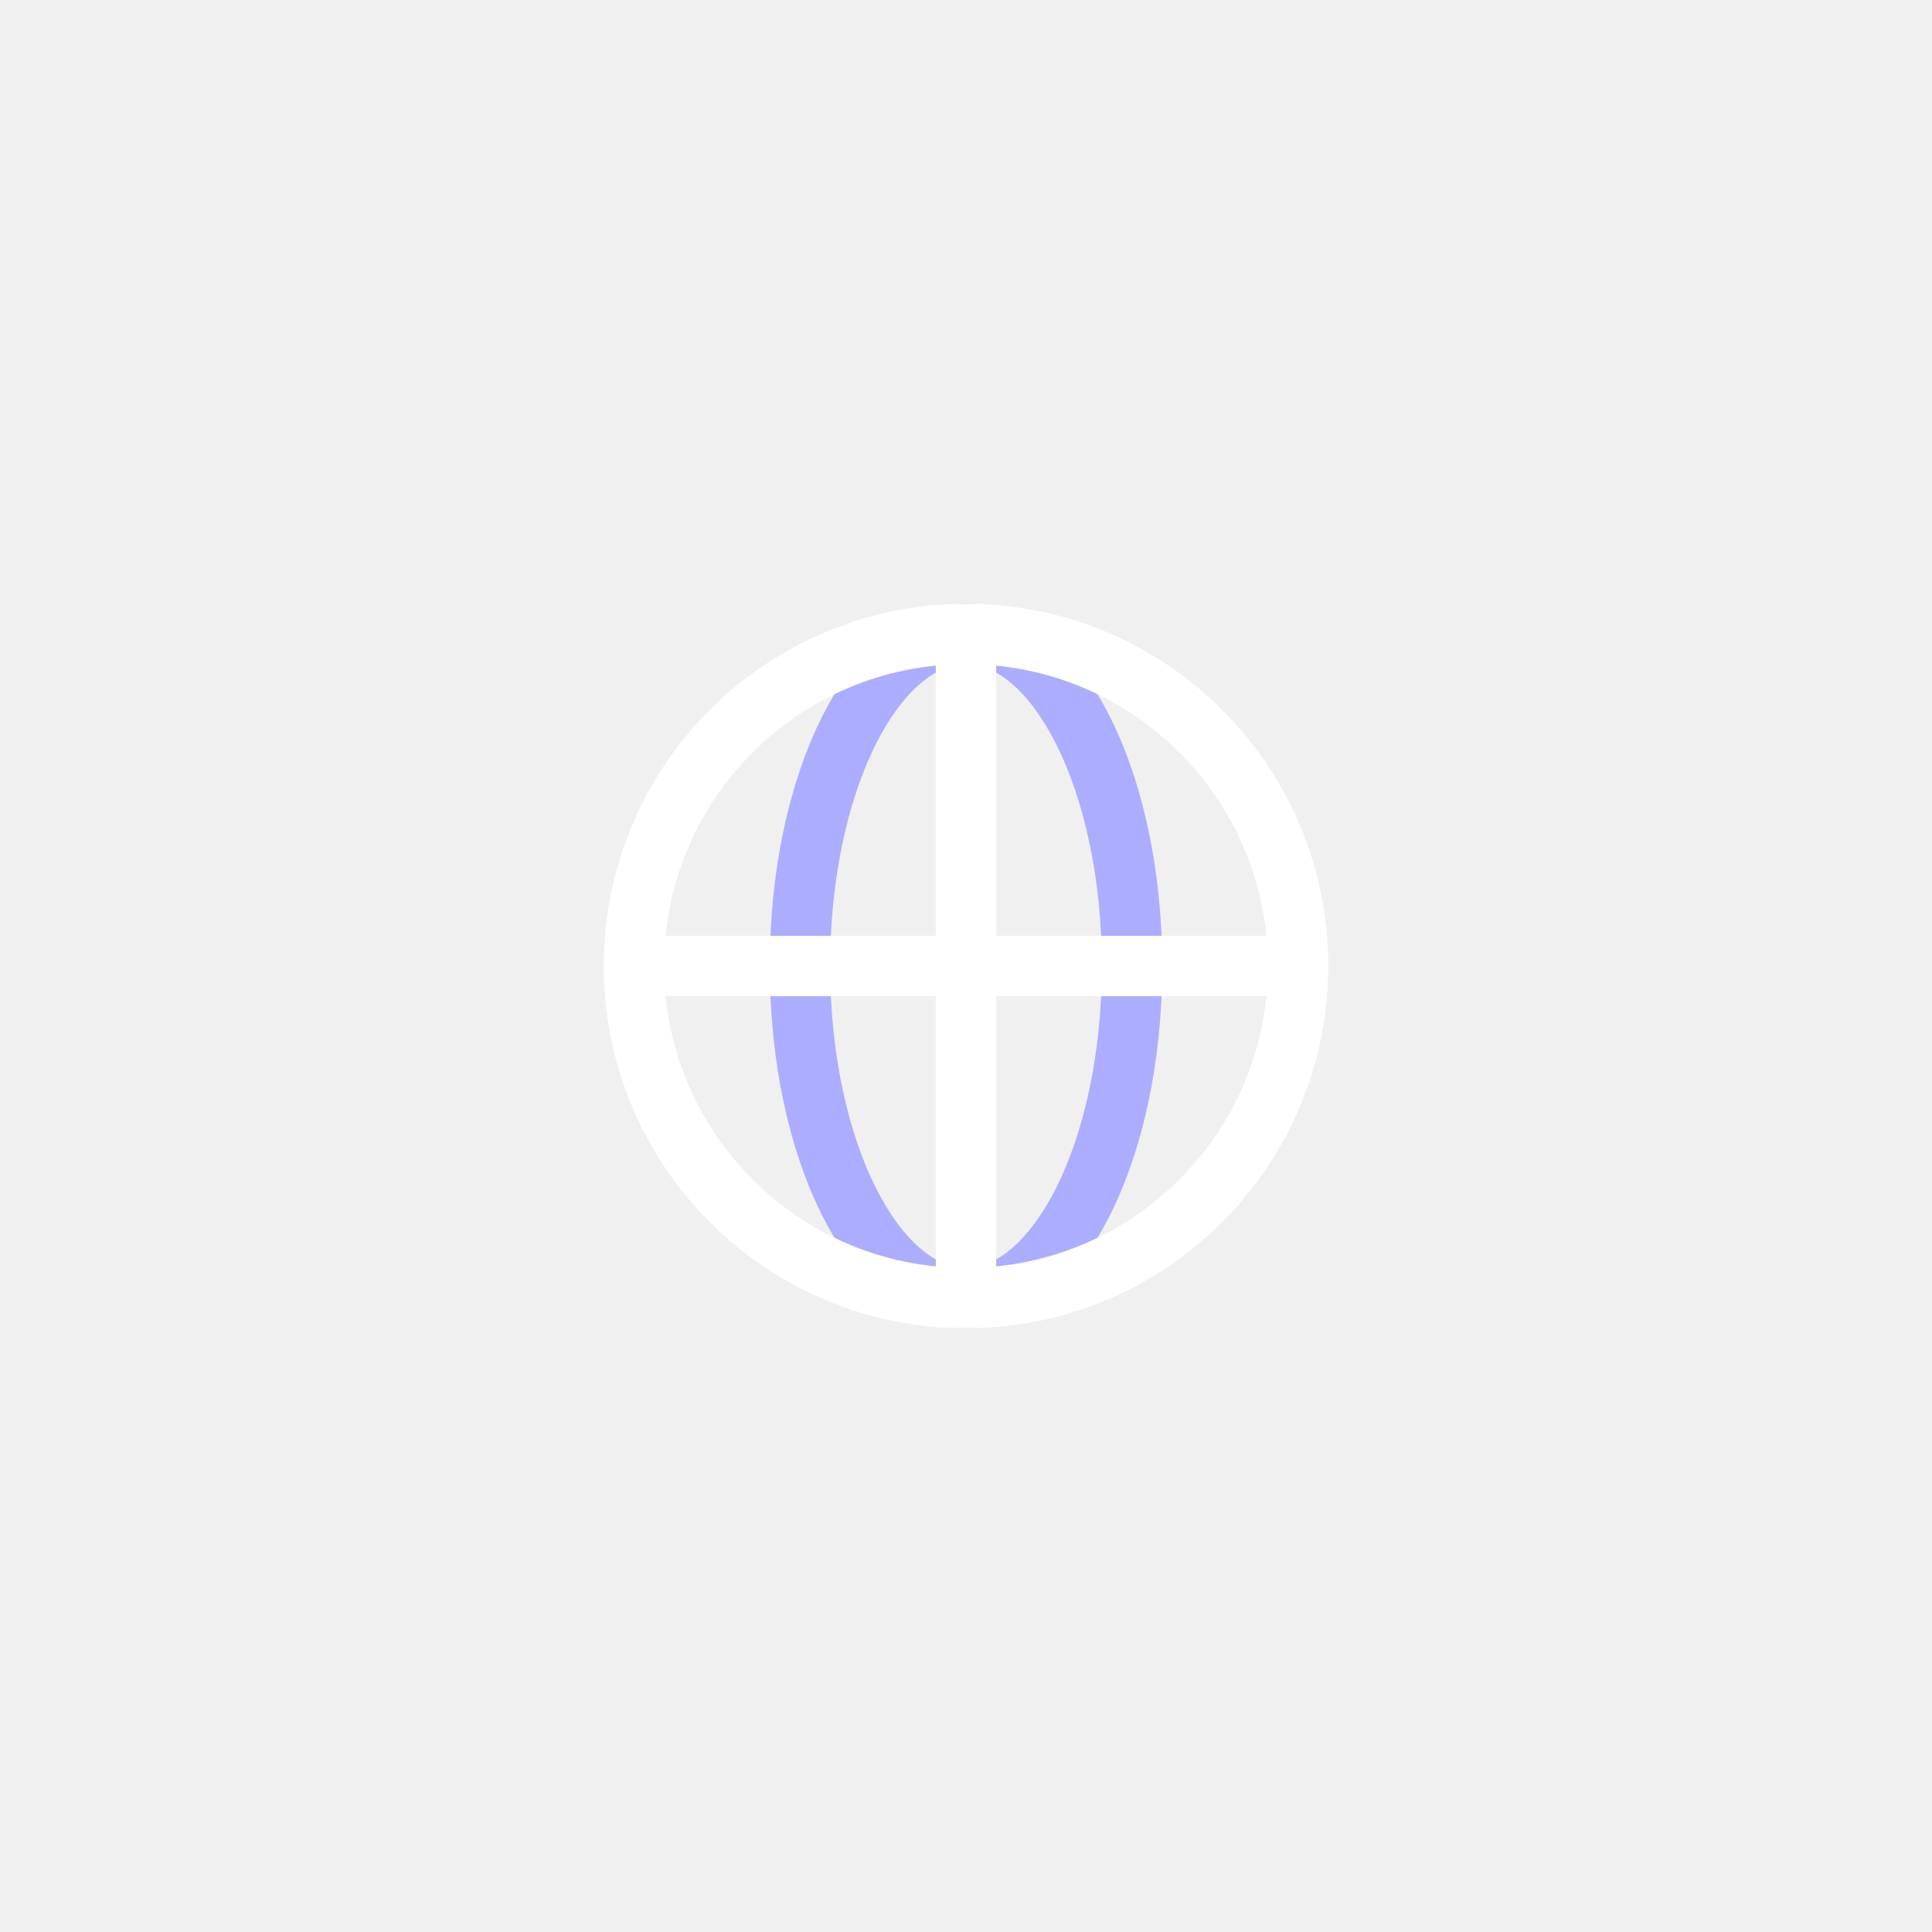
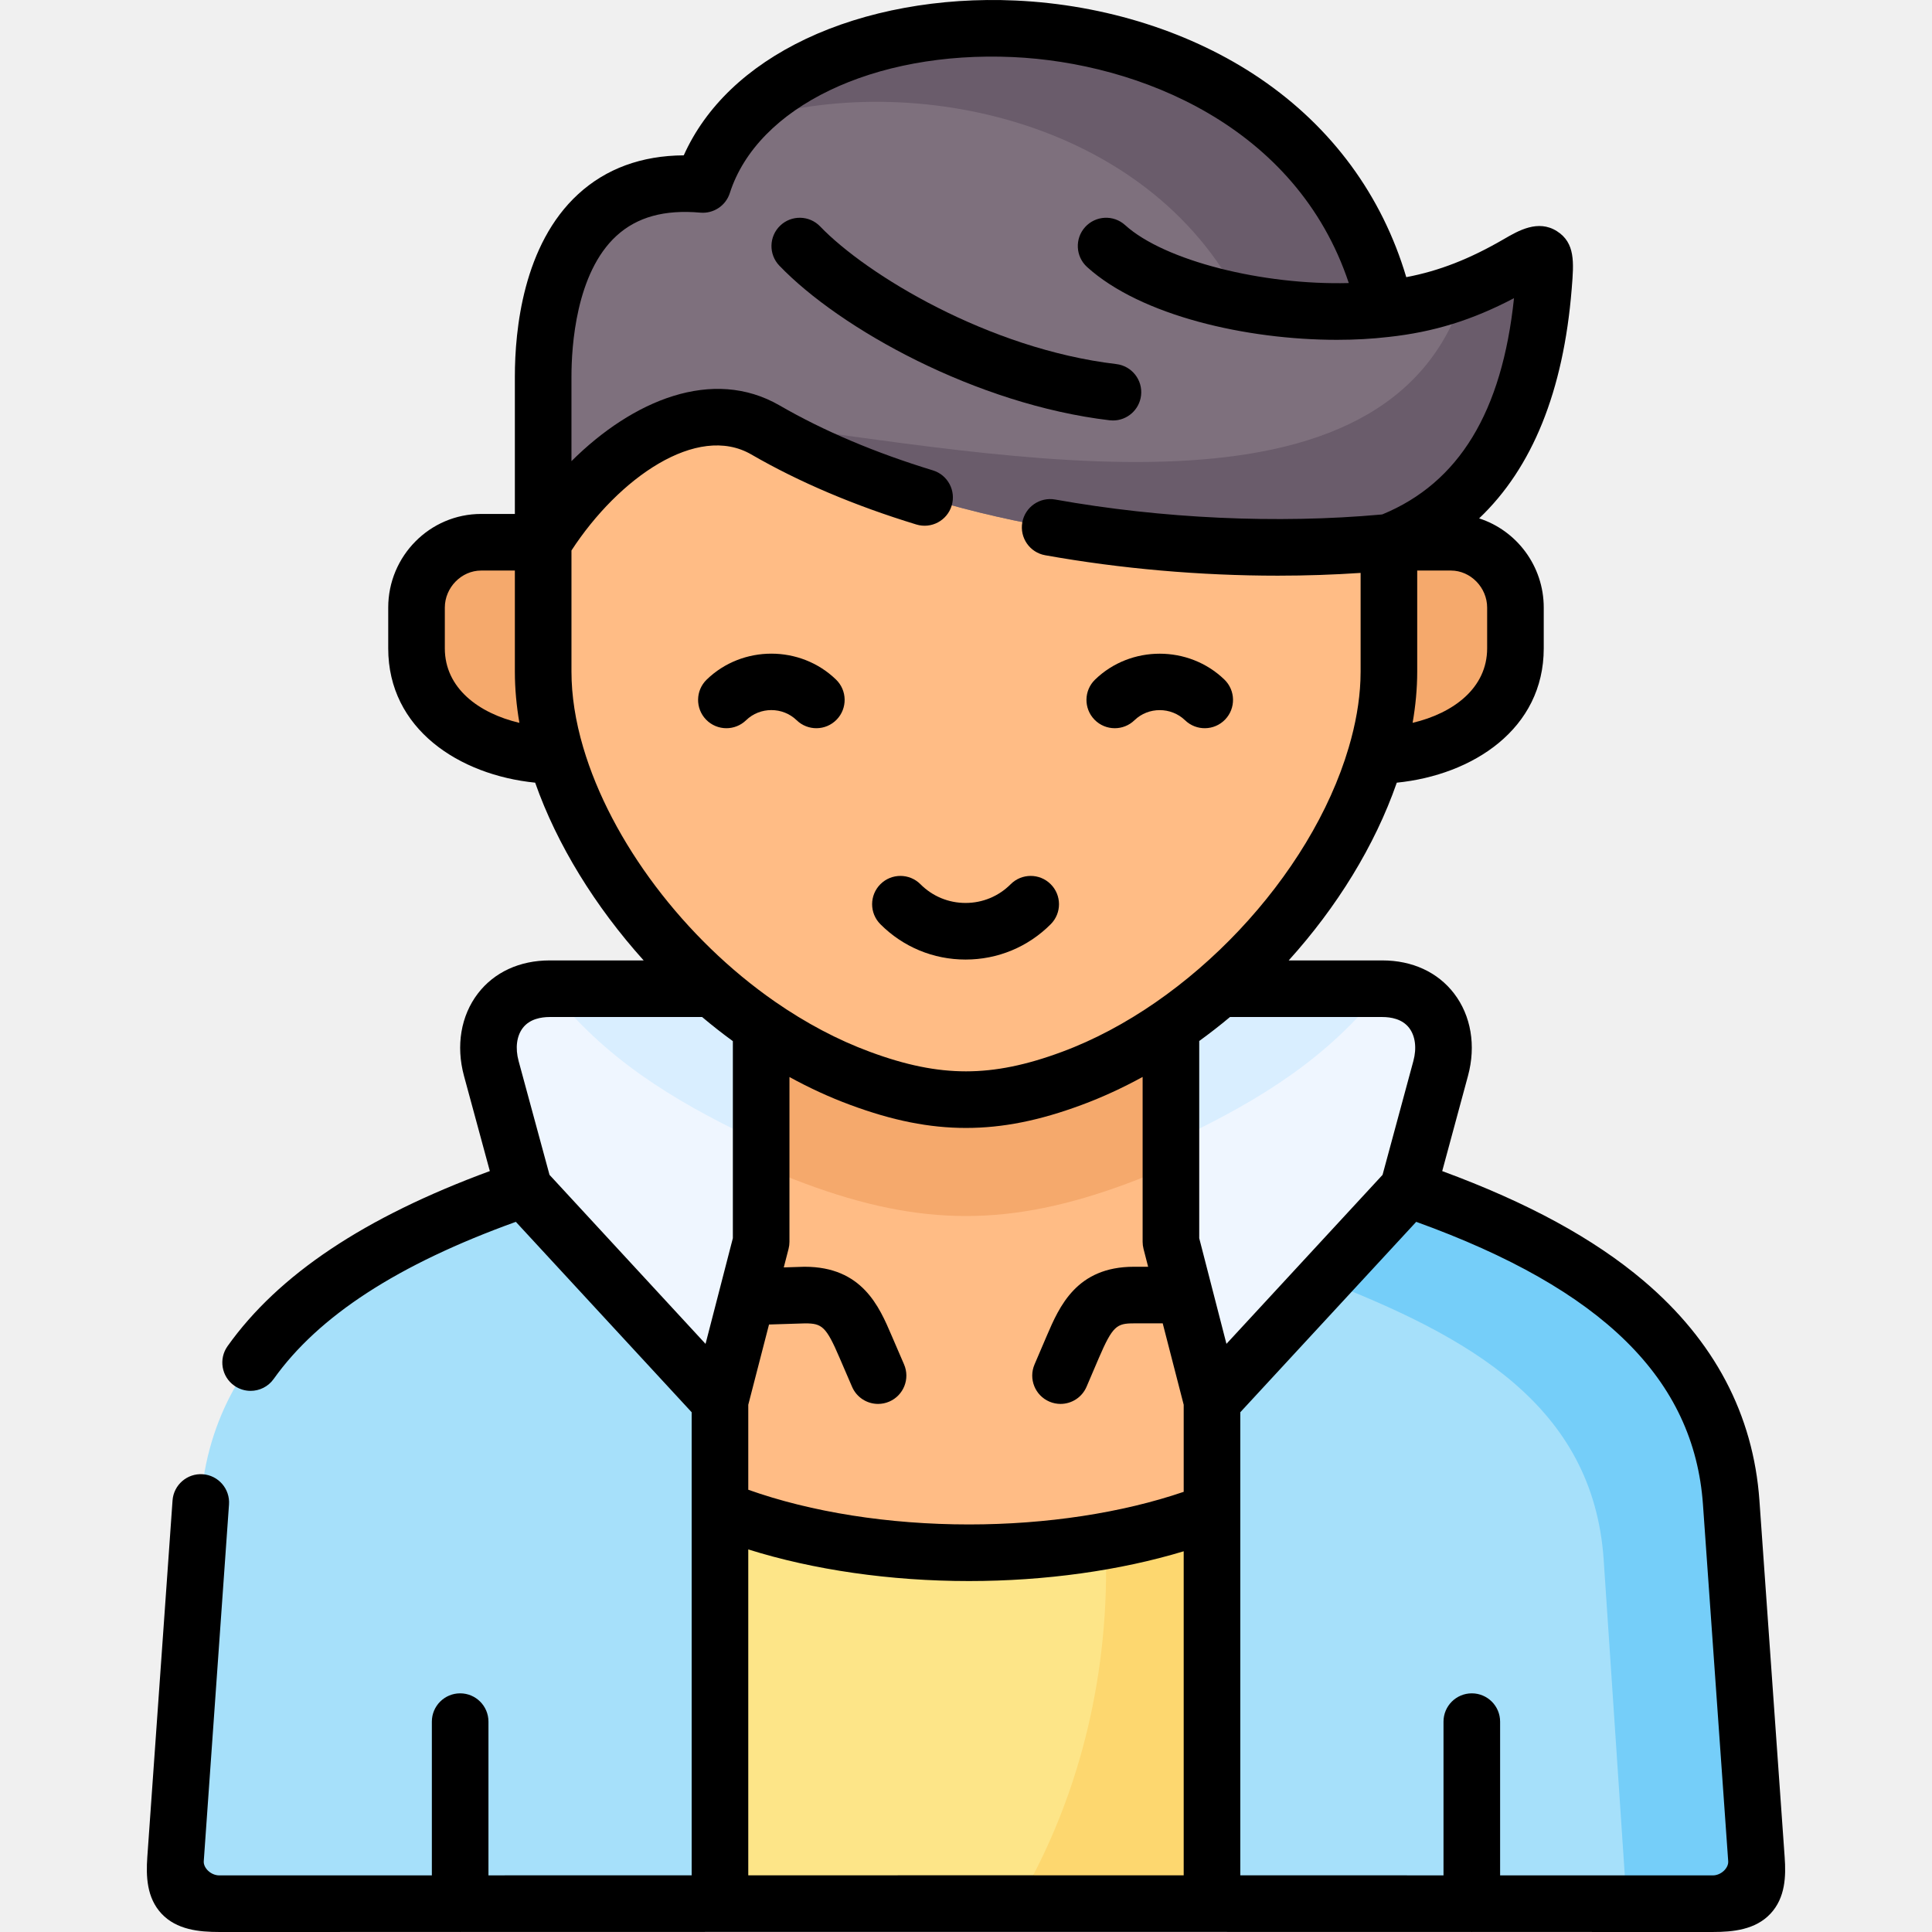
- <svg xmlns="http://www.w3.org/2000/svg" width="64" height="64">
-   <g stroke-width="2" fill="none" fill-rule="evenodd">
-     <ellipse stroke="#ACADFF" stroke-linecap="square" cx="32" cy="32" rx="5.5" ry="11" />
-     <path d="M32 21v22M21 32h22" stroke="#FFF" />
-     <circle stroke="#FFF" stroke-linecap="square" cx="32" cy="32" r="11" />
+ <svg xmlns="http://www.w3.org/2000/svg" id="Capa_1" enable-background="new 0 0 511.997 511.997" height="512" viewBox="0 0 511.997 511.997" width="512">
+   <g>
+     <g>
+       <path clip-rule="evenodd" d="m350.811 369.664 22.337-54.579 8.646-31.947c2.92-10.8-2.863-21.118-15.449-21.118h-43.171c-4.11 3.6-18.396 6.945-22.875 10.006v57.062l5.102 19.729 4.904 33.847z" fill="#eff6ff" fill-rule="evenodd" />
+     </g>
+     <g>
+       <path clip-rule="evenodd" d="m211.69 329.088v-20.24-36.822c-.198-.142-.397-.283-.624-.425-4.224-2.948-8.334-6.151-12.245-9.581h-53.149c-12.614 0-18.396 10.318-15.477 21.118l8.674 31.947 18.462 49.579 42 24.333 7.285-40.18 1.304-5.131z" fill="#eff6ff" fill-rule="evenodd" />
+     </g>
+     <g>
+       <path clip-rule="evenodd" d="m230.398 440.859-39.599-69.534-21.515-23.273-30.415-32.967c-42.604 14.599-82.458 37.871-85.661 83.112l-6.69 94.508c-.652 9.411 1.786 11.792 11.593 11.792h63.835l68.852-.028z" fill="#a6e0fa" fill-rule="evenodd" />
+     </g>
+     <g>
+       <path clip-rule="evenodd" d="m465.471 492.705-6.69-94.508c-3.203-45.241-43.057-68.514-85.633-83.112l-30.443 32.967-21.515 23.273-26.248 77.188 26.248 47.651v8.306l68.852.028h63.863c9.78-.001 12.246-2.382 11.566-11.793z" fill="#a6e0fa" fill-rule="evenodd" />
+     </g>
+     <g>
+       <path clip-rule="evenodd" d="m320.935 504.299-25.511-51.761 25.511-51.931v-29.452l-5.527-22.337-5.102-19.729v-78.832c-8.277 5.669-17.093 10.375-26.248 13.776-10.148 3.742-19.105 5.641-28.062 5.641s-17.915-1.899-28.062-5.641c-9.156-3.402-17.971-8.107-26.22-13.776v78.832l-5.102 19.729-5.811 22.507v28.658l33.477 50.741-33.477 53.745z" fill="#ffbc85" fill-rule="evenodd" />
+     </g>
+     <g>
+       <path clip-rule="evenodd" d="m160.998 171.962-17.055-28.262h-16.441c-9.411 0-17.121 7.909-17.121 17.32v10.8c0 18.312 18.255 28.205 36.991 28.403-2.238-7.568 13.626-28.261 13.626-28.261z" fill="#f5a96c" fill-rule="evenodd" />
+     </g>
+     <g>
+       <path clip-rule="evenodd" d="m364.616 200.224c18.737-.198 36.991-10.091 36.991-28.403v-10.8c0-9.411-7.682-17.32-17.093-17.32h-16.441l-21.561 31.296c.001 7.172 20.343 17.658 18.104 25.227z" fill="#f5a96c" fill-rule="evenodd" />
+     </g>
+     <g>
+       <path clip-rule="evenodd" d="m364.616 200.224c2.239-7.569 3.458-15.08 3.458-22.252v-34.271c-37.955-28.704-57.769-50.037-104.41-54.704-22.646-2.266-105.333-4.427-119.721 54.704v34.271c0 7.172 1.191 14.684 3.43 22.252 6.491 21.94 21.656 44.561 41.442 61.796 3.94 3.43 8.022 6.633 12.274 9.581 8.419 5.839 17.461 10.715 26.844 14.173 10.148 3.77 19.105 5.641 28.062 5.641s17.915-1.871 28.062-5.641c14.116-5.216 27.41-13.55 39.117-23.755 19.814-17.234 34.979-39.855 41.442-61.795z" fill="#ffbc85" fill-rule="evenodd" />
+     </g>
+     <g>
+       <path clip-rule="evenodd" d="m368.074 143.701c28.006-10.913 38.494-37.276 40.96-67.663.737-9.184.964-10.658-6.69-6.208-12.302 7.143-22.903 10.687-35.234 12.019-20.721-92.694-161.656-92.779-180.847-32.968-38.891-3.458-42.32 36.057-42.32 50.911v43.909c13.634-22.139 39.202-41.159 58.903-29.764 38.635 22.309 91.189 31.125 135.89 31.096 10.29 0 20.154-.454 29.338-1.332z" fill="#7e707d" fill-rule="evenodd" />
+     </g>
+     <g>
+       <path clip-rule="evenodd" d="m323.174 262.02h43.171c-14.541 18.425-32.286 29.339-53.375 39.459-.879.425-1.757.85-2.665 1.247v-30.699c.198-.142.397-.283.624-.425 4.223-2.949 8.333-6.152 12.245-9.582z" fill="#d9eeff" fill-rule="evenodd" />
+     </g>
+     <g>
+       <path clip-rule="evenodd" d="m188.815 262.02c-14.371 0-28.771 0-43.142 0 14.513 18.425 32.258 29.339 53.347 39.459.879.425 1.786.85 2.693 1.247v-30.699c-.227-.142-.425-.283-.624-.425-4.253-2.949-8.334-6.152-12.274-9.582z" fill="#d9eeff" fill-rule="evenodd" />
+     </g>
+     <g>
+       <path clip-rule="evenodd" d="m310.305 308.848v-36.822c-8.277 5.669-17.093 10.375-26.248 13.748-10.148 3.77-19.105 5.641-28.062 5.641s-17.915-1.871-28.062-5.641c-9.156-3.373-17.971-8.079-26.22-13.748v36.822c3.827 1.757 7.71 3.373 11.65 4.819 15.42 5.726 29.026 8.589 42.632 8.589s27.212-2.863 42.661-8.589c3.911-1.445 7.794-3.061 11.649-4.819z" fill="#f5a96c" fill-rule="evenodd" />
+     </g>
+     <g>
+       <path clip-rule="evenodd" d="m321.19 496.163v-95.557c-3.543 1.389-7.285 2.636-11.225 3.798-15.449 4.479-33.675 7.087-53.177 7.087-16.611 0-32.258-1.899-46.09-5.216-7.172-1.729-13.861-3.855-19.899-6.293v104.486h1.02 64.175 64.175 1.02v-8.305z" fill="#fde588" fill-rule="evenodd" />
+     </g>
+     <g>
+       <path clip-rule="evenodd" d="m321.19 496.163v-95.557c-3.543 1.389-7.285 2.636-11.225 3.798-5.357 1.559-11.055 2.863-17.008 3.94.113 2.551.17 5.131.17 7.71 0 32.91-8.702 63.411-23.499 88.413h50.541 1.02v-8.304z" fill="#fdd76f" fill-rule="evenodd" />
+     </g>
+     <g>
+       <path clip-rule="evenodd" d="m465.471 492.705-6.69-94.508c-3.203-45.241-43.057-68.514-85.633-83.112l-22.337 24.18c38.04 14.825 71.403 32.967 74.181 74.127l6.094 91.106h22.818c9.781-.001 12.247-2.382 11.567-11.793z" fill="#75cef9" fill-rule="evenodd" />
+     </g>
+     <g>
+       <path clip-rule="evenodd" d="m367.11 81.848c-18.651-83.452-134.756-91.843-171.719-49.04 43.568-14.91 108.792-1.928 133.594 47.311 12.642 2.438 26.277 3.118 38.125 1.729z" fill="#6a5c6b" fill-rule="evenodd" />
+     </g>
+     <g>
+       <path clip-rule="evenodd" d="m368.074 143.701c28.006-10.913 38.494-37.276 40.96-67.663.737-9.184.964-10.658-6.69-6.208-4.875 2.835-9.496 5.102-14.06 6.888-19.53 65.651-121.32 43.881-189.691 35.235 1.446.51 2.863 1.162 4.252 1.984 38.635 22.309 91.189 31.125 135.89 31.096 10.291 0 20.155-.454 29.339-1.332z" fill="#6a5c6b" fill-rule="evenodd" />
+     </g>
+     <g>
+       <path d="m187.278 180.1c-2.973 2.884-3.046 7.632-.162 10.605 1.471 1.517 3.426 2.278 5.384 2.278 1.881 0 3.764-.703 5.221-2.116 3.691-3.582 9.702-3.582 13.396 0 2.973 2.883 7.723 2.812 10.605-.163 2.884-2.973 2.811-7.722-.163-10.605-9.45-9.166-24.83-9.165-34.281.001z" />
+       <path d="m295.425 192.984c1.881 0 3.764-.703 5.221-2.116 3.686-3.575 9.701-3.568 13.407.011 2.98 2.877 7.729 2.795 10.605-.185 2.877-2.979 2.794-7.728-.186-10.605-9.467-9.142-24.839-9.135-34.271.011-2.974 2.884-3.046 7.632-.162 10.605 1.471 1.517 3.428 2.279 5.386 2.279z" />
+       <path d="m255.881 239.29c-4.518 0-8.763-1.761-11.951-4.96-2.925-2.934-7.673-2.94-10.607-.016-2.933 2.925-2.94 7.673-.016 10.607 6.024 6.042 14.041 9.369 22.575 9.369 8.533 0 16.55-3.328 22.573-9.37 2.925-2.933 2.917-7.682-.017-10.606-2.934-2.925-7.682-2.918-10.606.017-3.189 3.198-7.433 4.959-11.951 4.959z" />
+       <path d="m472.952 492.176-6.689-94.537c-1.611-22.737-11.935-42.323-30.685-58.214-13.219-11.204-30.74-20.744-53.379-29.074l6.835-25.255c2.157-7.982.813-15.931-3.688-21.81-4.328-5.653-11.076-8.766-19.002-8.766h-24.828c12.715-14.061 22.806-30.329 28.646-47.104 20.145-2.029 38.944-14.22 38.944-35.594v-10.8c0-11.058-7.205-20.448-17.125-23.646 14.103-13.388 22.334-33.705 24.527-60.737l.032-.396c.534-6.645.957-11.893-3.967-14.994-4.987-3.143-10.196-.114-13.996 2.096-9.072 5.268-17.122 8.436-25.904 10.107-6.41-21.612-19.688-39.709-38.702-52.634-18.031-12.258-41.076-19.601-64.886-20.68-20.072-.911-39.786 2.705-55.53 10.173-15.475 7.341-26.551 17.935-32.353 30.856-11.195.072-20.578 3.511-27.953 10.259-14.622 13.379-16.805 36.045-16.805 48.365v36.409h-8.941c-13.576 0-24.621 11.134-24.621 24.82v10.8c0 21.373 18.796 33.563 38.94 35.594 5.754 16.382 15.901 32.828 28.755 47.105h-24.905c-7.941 0-14.7 3.116-19.032 8.773-4.499 5.877-5.842 13.823-3.683 21.811l6.853 25.24c-33.239 12.237-56.015 27.451-69.503 46.398-2.402 3.375-1.614 8.057 1.76 10.459 1.319.939 2.838 1.391 4.343 1.391 2.344 0 4.653-1.096 6.116-3.151 11.909-16.729 32.935-30.374 64.178-41.642l46.594 50.461v122.719l-53.852.008v-40.736c0-4.142-3.358-7.5-7.5-7.5s-7.5 3.358-7.5 7.5v40.738l-56.335.008c-2.214 0-4.237-1.957-4.112-3.763l6.689-94.536c.292-4.132-2.82-7.718-6.952-8.011-4.125-.287-7.718 2.82-8.011 6.952l-6.69 94.547c-.348 5.023-.173 10.728 3.764 14.947 3.999 4.286 9.984 4.863 15.312 4.863l63.653-.009c.061.001.12.009.181.009s.121-.008.182-.009l133.865-.019 133.867.019c.061.001.12.009.182.009.061 0 .12-.008.181-.009l63.683.009c5.327 0 11.312-.58 15.311-4.877 3.938-4.232 4.098-9.934 3.736-14.942zm-355.07-320.355v-10.8c0-5.323 4.406-9.82 9.621-9.82h8.941v26.771c0 4.544.43 9.111 1.203 13.589-10.846-2.551-19.765-9.25-19.765-19.74zm276.225-10.801v10.8c0 10.488-8.912 17.185-19.753 19.737.781-4.475 1.22-9.042 1.22-13.586v-26.771h8.94c5.201.001 9.593 4.498 9.593 9.82zm-239.542 37.076c-2.071-7.001-3.122-13.772-3.122-20.125v-32.093c12.518-19.225 33.308-33.743 47.646-25.451 12.665 7.33 27.383 13.577 43.747 18.569 3.965 1.208 8.154-1.024 9.362-4.985 1.208-3.962-1.023-8.153-4.985-9.362-15.271-4.659-28.935-10.447-40.612-17.205-17.761-10.272-38.979-1.339-55.158 14.763v-22.416c0-7.932 1.163-27.445 11.931-37.298 5.441-4.979 12.71-6.988 22.225-6.141 3.497.308 6.735-1.84 7.806-5.18 7.345-22.893 38.195-37.703 75-36.05 33.294 1.509 75.175 18.231 89.037 59.889-22.762.603-48.81-5.874-59.278-15.361-3.068-2.781-7.812-2.548-10.594.521-2.781 3.069-2.548 7.812.521 10.594 14.244 12.908 42.293 19.292 66.213 19.292 4.737 0 9.316-.252 13.59-.752.007-.001.014 0 .021-.001.017-.002.033-.004.05-.006.008-.001.016-.001.023-.002.003 0 .005-.001.008-.001 11.877-1.292 22.084-4.421 33.229-10.276-3.166 30.16-14.595 48.931-34.864 57.287-.105.017-.213.028-.317.049-27.49 2.494-58.121 1.09-86.421-3.977-4.072-.726-7.974 1.984-8.704 6.061-.729 4.078 1.983 7.975 6.062 8.705 20.019 3.583 41.165 5.414 61.669 5.414 7.422 0 14.754-.249 21.924-.732v26.146c0 .786-.017 1.58-.05 2.381-.231 5.606-1.271 11.563-3.102 17.75-10.073 34.159-42.023 68.073-75.979 80.642-9.495 3.528-17.582 5.171-25.45 5.171-7.867 0-15.954-1.643-25.468-5.178-8.482-3.127-16.949-7.601-25.163-13.298-23.972-16.635-43.436-42.439-50.797-67.344zm39.647 130.039-7.236 28.005-41.35-44.792-8.19-30.167c-.929-3.435-.522-6.631 1.115-8.77 1.83-2.39 4.883-2.892 7.122-2.892h40.394c2.651 2.233 5.368 4.369 8.146 6.391v52.225zm119.478 168.842-57.697-.008-57.695.008v-86.367c17.292 5.433 37.636 8.382 58.489 8.382 20.198 0 39.988-2.775 56.902-7.89v85.875zm0-101.629c-16.367 5.586-36.339 8.644-56.902 8.644-21.251 0-41.787-3.253-58.489-9.196v-22.517l5.497-21.273 9.567-.301c4.442.012 5.552.75 9.156 9.189l3.288 7.625c1.223 2.836 3.987 4.532 6.891 4.532.991 0 1.999-.198 2.966-.615 3.804-1.64 5.558-6.053 3.917-9.857l-3.278-7.602c-3.294-7.712-7.805-18.274-23.054-18.274-.079 0-.157.001-.236.004l-5.308.167 1.269-4.911c.158-.613.238-1.244.238-1.876v-43.665c5.319 2.909 10.703 5.39 16.108 7.382 11.221 4.168 20.968 6.11 30.674 6.11 9.707 0 19.454-1.941 30.666-6.107 5.475-2.027 10.873-4.523 16.146-7.409v43.689c0 .631.08 1.26.237 1.872l1.223 4.745h-3.796c-15.188 0-19.73 10.551-23.054 18.271l-3.26 7.625c-1.628 3.809.14 8.216 3.948 9.845.962.411 1.961.605 2.944.605 2.913 0 5.683-1.707 6.9-4.554l3.252-7.608c3.661-8.505 4.757-9.185 9.269-9.185h7.662l5.559 21.57zm7.634-53.556c-.06-.313-.139-.619-.236-.917l-3.283-12.737v-52.264c2.778-2.018 5.503-4.133 8.155-6.353h40.384c2.228 0 5.267.5 7.092 2.884 1.639 2.141 2.046 5.34 1.118 8.775l-8.165 30.169-41.369 44.784zm132.582 155.205-56.364-.008v-40.738c0-4.142-3.357-7.5-7.5-7.5s-7.5 3.358-7.5 7.5v40.736l-53.852-.008v-122.721l46.619-50.461c49.455 17.852 73.64 41.729 75.99 74.901l6.69 94.548c.131 1.798-1.882 3.751-4.083 3.751z" />
+       <path d="m295.821 96.482c-33.811-3.994-66.238-23.729-78.466-36.467-2.868-2.988-7.615-3.084-10.604-.217-2.988 2.869-3.085 7.616-.217 10.604 16.08 16.751 52.221 36.805 87.527 40.976.299.035.596.052.89.052 3.748 0 6.988-2.806 7.438-6.621.487-4.113-2.455-7.841-6.568-8.327z" />
+     </g>
  </g>
</svg>
